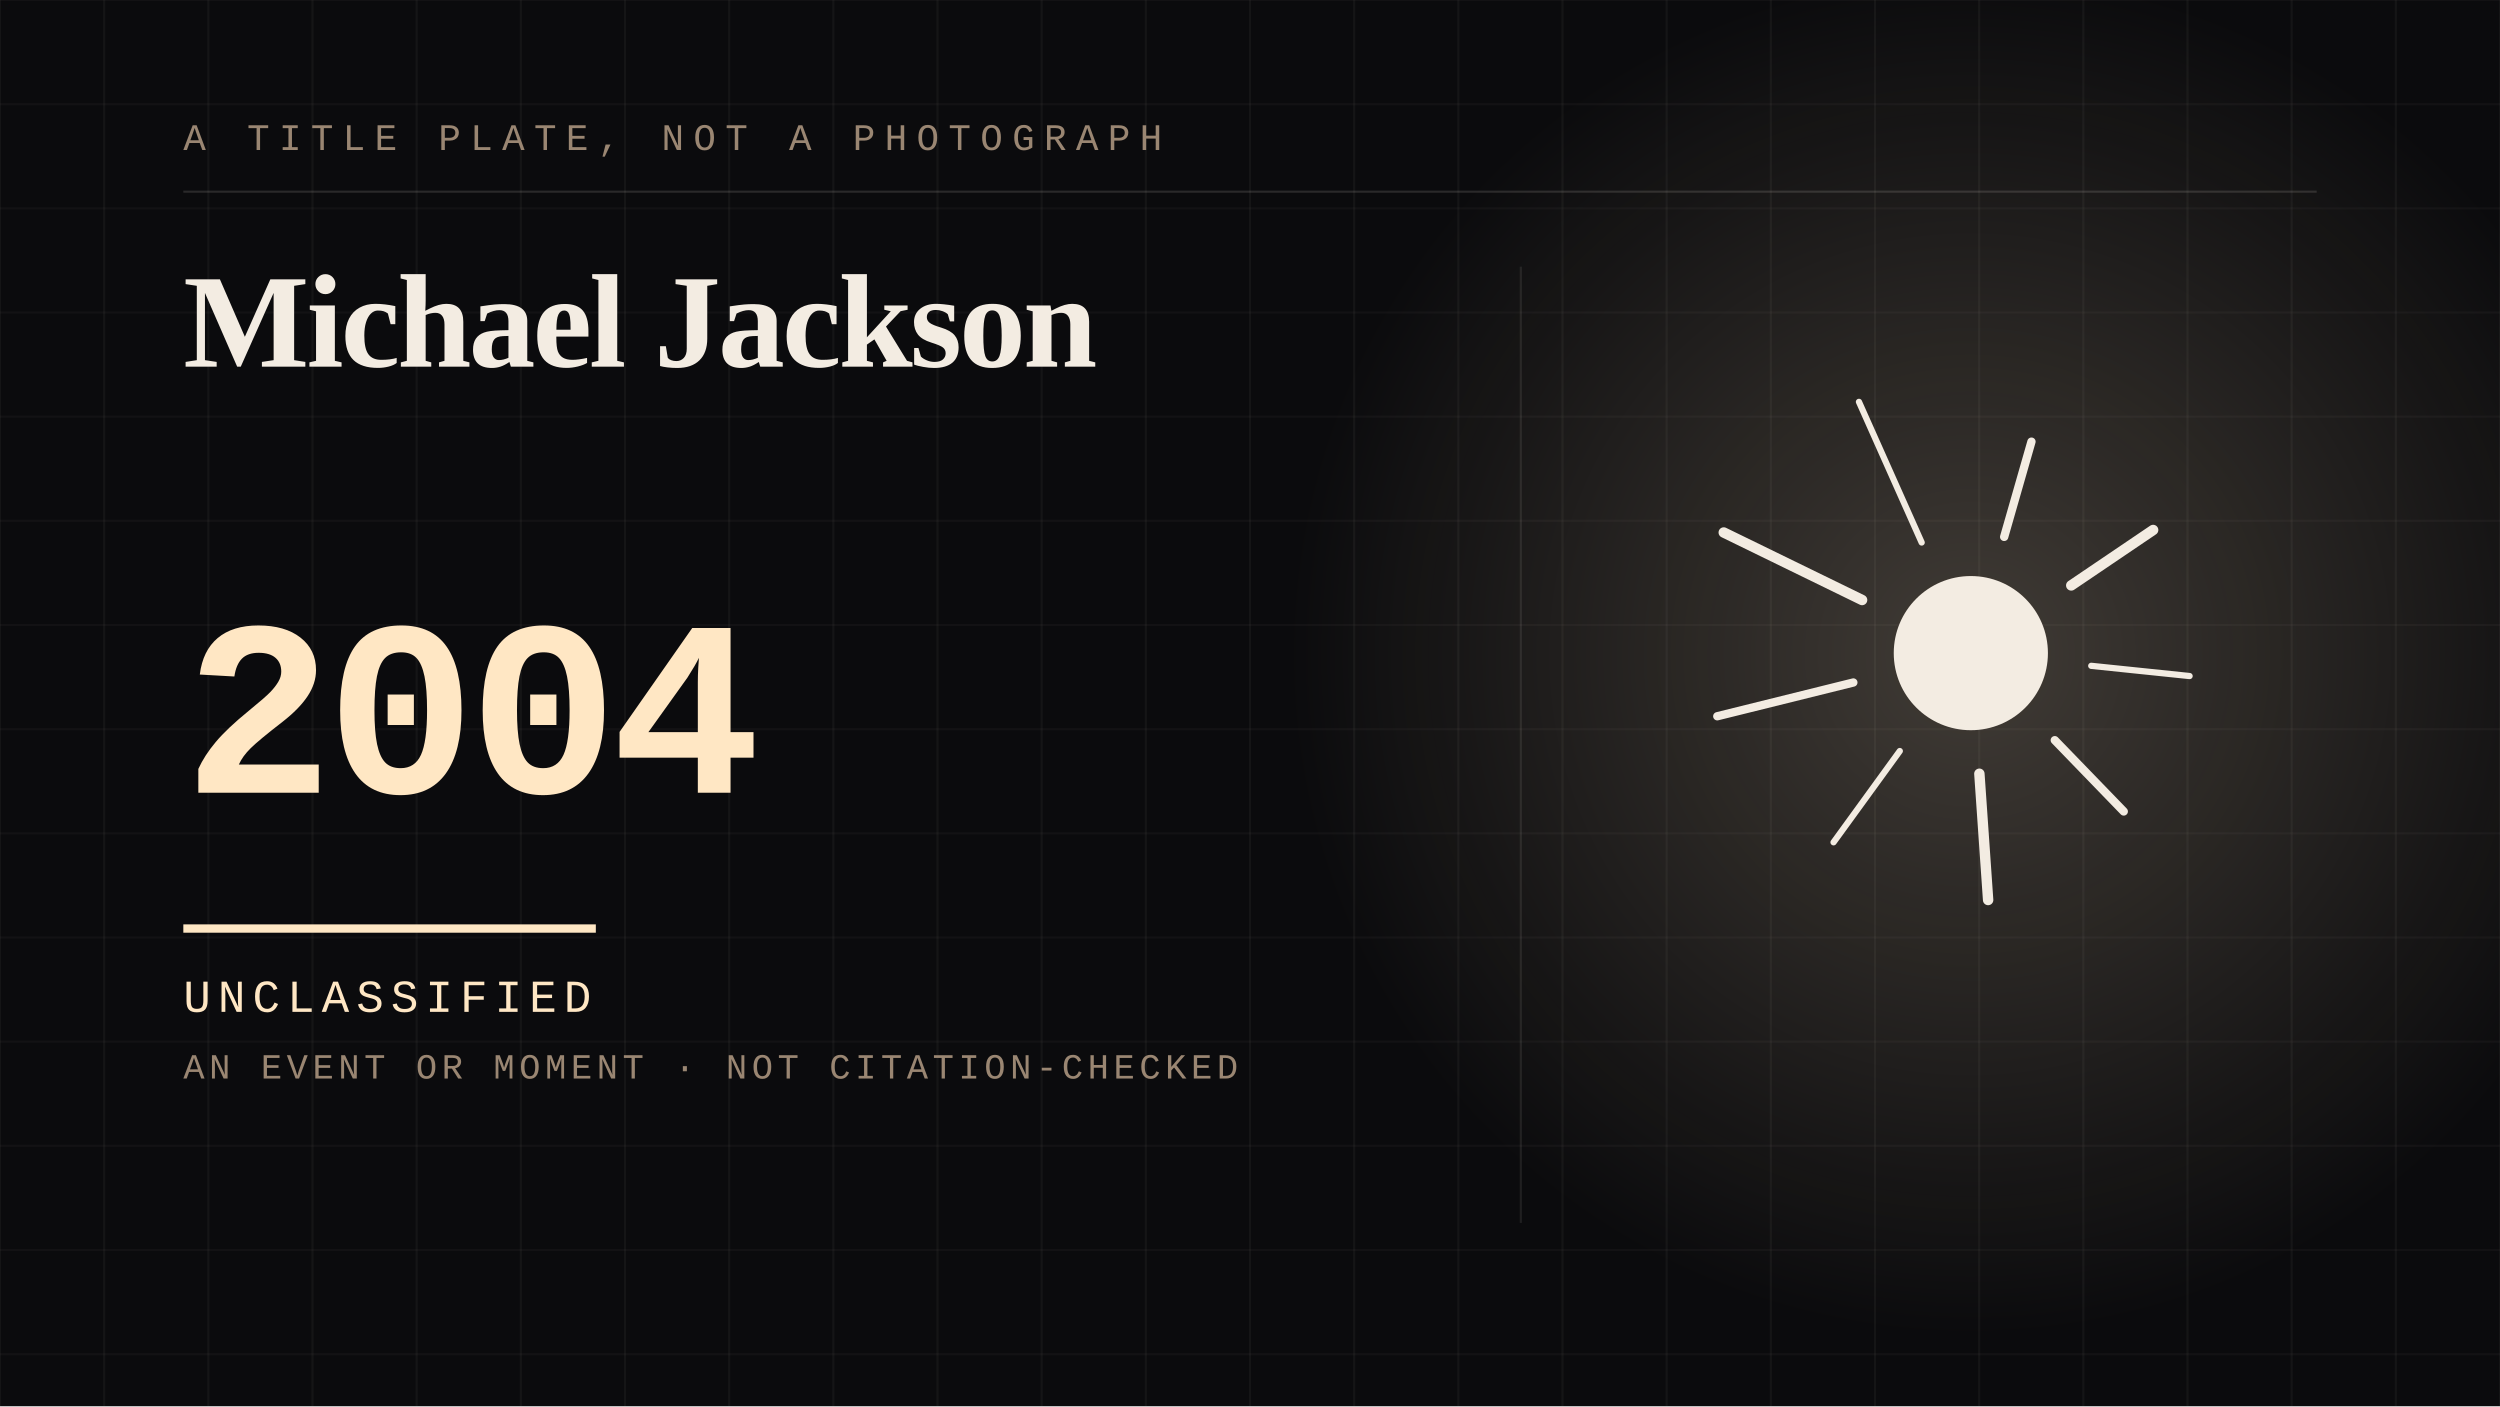
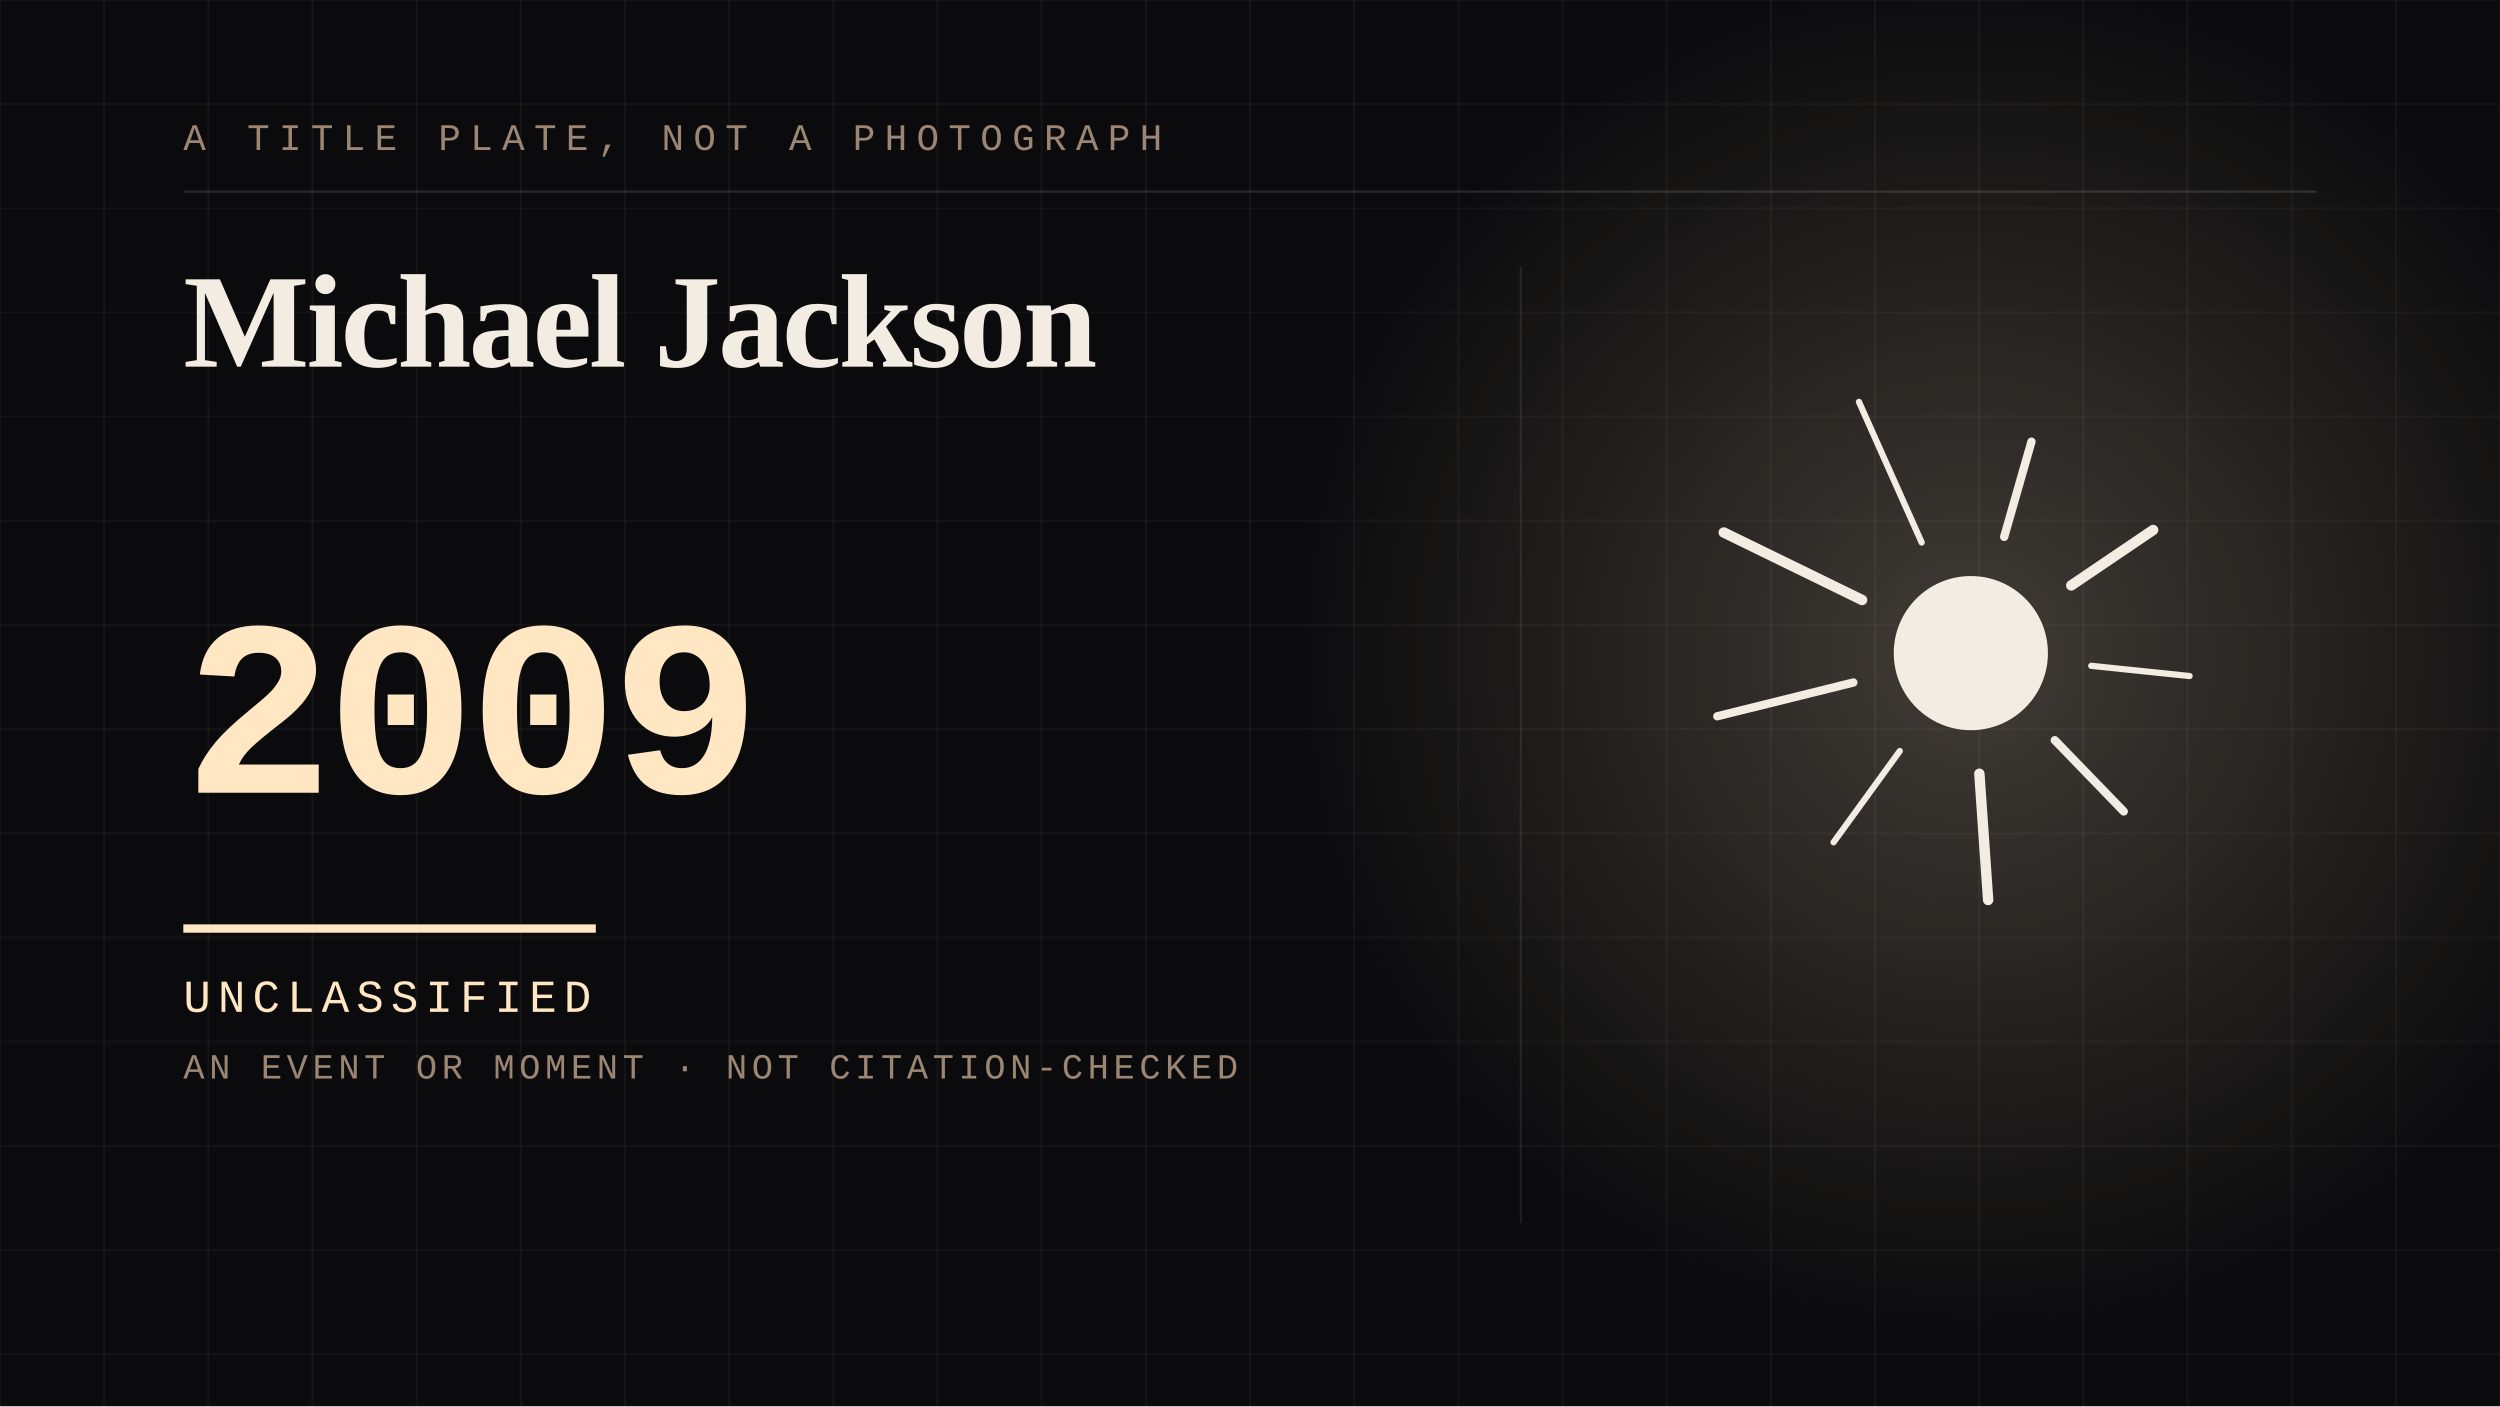
- <svg xmlns="http://www.w3.org/2000/svg" viewBox="0 0 1200 675" width="1200" height="675" role="img" aria-label="Title plate: Michael Jackson, 2004, An event or moment, Unclassified. Drawn from the entry's own record, not a photograph.">
+ <svg xmlns="http://www.w3.org/2000/svg" viewBox="0 0 1200 675" width="1200" height="675" role="img" aria-label="Title plate: Michael Jackson, 2009, An event or moment, Unclassified. Drawn from the entry's own record, not a photograph.">
  <rect width="1200" height="675" fill="#0b0b0d" />
  <line x1="0" y1="0" x2="0" y2="675" stroke="#f3ece2" stroke-width="1" opacity=".045" />
  <line x1="50" y1="0" x2="50" y2="675" stroke="#f3ece2" stroke-width="1" opacity=".045" />
  <line x1="100" y1="0" x2="100" y2="675" stroke="#f3ece2" stroke-width="1" opacity=".045" />
  <line x1="150" y1="0" x2="150" y2="675" stroke="#f3ece2" stroke-width="1" opacity=".045" />
  <line x1="200" y1="0" x2="200" y2="675" stroke="#f3ece2" stroke-width="1" opacity=".045" />
  <line x1="250" y1="0" x2="250" y2="675" stroke="#f3ece2" stroke-width="1" opacity=".045" />
  <line x1="300" y1="0" x2="300" y2="675" stroke="#f3ece2" stroke-width="1" opacity=".045" />
  <line x1="350" y1="0" x2="350" y2="675" stroke="#f3ece2" stroke-width="1" opacity=".045" />
  <line x1="400" y1="0" x2="400" y2="675" stroke="#f3ece2" stroke-width="1" opacity=".045" />
  <line x1="450" y1="0" x2="450" y2="675" stroke="#f3ece2" stroke-width="1" opacity=".045" />
  <line x1="500" y1="0" x2="500" y2="675" stroke="#f3ece2" stroke-width="1" opacity=".045" />
  <line x1="550" y1="0" x2="550" y2="675" stroke="#f3ece2" stroke-width="1" opacity=".045" />
  <line x1="600" y1="0" x2="600" y2="675" stroke="#f3ece2" stroke-width="1" opacity=".045" />
  <line x1="650" y1="0" x2="650" y2="675" stroke="#f3ece2" stroke-width="1" opacity=".045" />
  <line x1="700" y1="0" x2="700" y2="675" stroke="#f3ece2" stroke-width="1" opacity=".045" />
  <line x1="750" y1="0" x2="750" y2="675" stroke="#f3ece2" stroke-width="1" opacity=".045" />
  <line x1="800" y1="0" x2="800" y2="675" stroke="#f3ece2" stroke-width="1" opacity=".045" />
  <line x1="850" y1="0" x2="850" y2="675" stroke="#f3ece2" stroke-width="1" opacity=".045" />
  <line x1="900" y1="0" x2="900" y2="675" stroke="#f3ece2" stroke-width="1" opacity=".045" />
  <line x1="950" y1="0" x2="950" y2="675" stroke="#f3ece2" stroke-width="1" opacity=".045" />
  <line x1="1000" y1="0" x2="1000" y2="675" stroke="#f3ece2" stroke-width="1" opacity=".045" />
  <line x1="1050" y1="0" x2="1050" y2="675" stroke="#f3ece2" stroke-width="1" opacity=".045" />
  <line x1="1100" y1="0" x2="1100" y2="675" stroke="#f3ece2" stroke-width="1" opacity=".045" />
  <line x1="1150" y1="0" x2="1150" y2="675" stroke="#f3ece2" stroke-width="1" opacity=".045" />
  <line x1="1200" y1="0" x2="1200" y2="675" stroke="#f3ece2" stroke-width="1" opacity=".045" />
  <line x1="0" y1="0" x2="1200" y2="0" stroke="#f3ece2" stroke-width="1" opacity=".035" />
  <line x1="0" y1="50" x2="1200" y2="50" stroke="#f3ece2" stroke-width="1" opacity=".035" />
  <line x1="0" y1="100" x2="1200" y2="100" stroke="#f3ece2" stroke-width="1" opacity=".035" />
  <line x1="0" y1="150" x2="1200" y2="150" stroke="#f3ece2" stroke-width="1" opacity=".035" />
  <line x1="0" y1="200" x2="1200" y2="200" stroke="#f3ece2" stroke-width="1" opacity=".035" />
  <line x1="0" y1="250" x2="1200" y2="250" stroke="#f3ece2" stroke-width="1" opacity=".035" />
  <line x1="0" y1="300" x2="1200" y2="300" stroke="#f3ece2" stroke-width="1" opacity=".035" />
  <line x1="0" y1="350" x2="1200" y2="350" stroke="#f3ece2" stroke-width="1" opacity=".035" />
  <line x1="0" y1="400" x2="1200" y2="400" stroke="#f3ece2" stroke-width="1" opacity=".035" />
  <line x1="0" y1="450" x2="1200" y2="450" stroke="#f3ece2" stroke-width="1" opacity=".035" />
  <line x1="0" y1="500" x2="1200" y2="500" stroke="#f3ece2" stroke-width="1" opacity=".035" />
  <line x1="0" y1="550" x2="1200" y2="550" stroke="#f3ece2" stroke-width="1" opacity=".035" />
  <line x1="0" y1="600" x2="1200" y2="600" stroke="#f3ece2" stroke-width="1" opacity=".035" />
  <line x1="0" y1="650" x2="1200" y2="650" stroke="#f3ece2" stroke-width="1" opacity=".035" />
  <defs>
    <radialGradient id="pg" cx=".5" cy=".5" r=".5">
      <stop offset="0" stop-color="#ffe7c4" stop-opacity=".22" />
      <stop offset="1" stop-color="#ffe7c4" stop-opacity="0" />
    </radialGradient>
  </defs>
  <circle cx="946" cy="314" r="330" fill="url(#pg)" />
  <circle cx="946.0" cy="313.5" r="37.0" fill="#f3ece2" />
  <line x1="1003.8" y1="319.6" x2="1051.0" y2="324.5" stroke="#f3ece2" stroke-width="3" stroke-linecap="round" />
  <line x1="986.3" y1="355.3" x2="1019.4" y2="389.5" stroke="#f3ece2" stroke-width="4" stroke-linecap="round" />
  <line x1="950.1" y1="371.4" x2="954.3" y2="432.0" stroke="#f3ece2" stroke-width="5" stroke-linecap="round" />
  <line x1="911.9" y1="360.5" x2="880.1" y2="404.3" stroke="#f3ece2" stroke-width="3" stroke-linecap="round" />
  <line x1="889.6" y1="327.6" x2="824.3" y2="343.8" stroke="#f3ece2" stroke-width="4" stroke-linecap="round" />
  <line x1="893.8" y1="288.0" x2="827.4" y2="255.6" stroke="#f3ece2" stroke-width="5" stroke-linecap="round" />
  <line x1="922.4" y1="260.4" x2="892.3" y2="192.9" stroke="#f3ece2" stroke-width="3" stroke-linecap="round" />
  <line x1="962.0" y1="257.7" x2="975.1" y2="212.0" stroke="#f3ece2" stroke-width="4" stroke-linecap="round" />
  <line x1="994.2" y1="281.0" x2="1033.5" y2="254.4" stroke="#f3ece2" stroke-width="5" stroke-linecap="round" />
  <text x="88" y="176.0" font-family="Georgia,&quot;Times New Roman&quot;,serif" font-size="64" font-weight="700" fill="#f3ece2" letter-spacing="-1.3">Michael Jackson</text>
-   <text x="88" y="380.5" font-family="Consolas,&quot;Courier New&quot;,monospace" font-size="120" font-weight="700" letter-spacing="-3.6" fill="#ffe7c4">2004</text>
+   <text x="88" y="380.5" font-family="Consolas,&quot;Courier New&quot;,monospace" font-size="120" font-weight="700" letter-spacing="-3.6" fill="#ffe7c4">2009</text>
  <line x1="88" y1="445.7" x2="286.0" y2="445.7" stroke="#ffe7c4" stroke-width="4" />
  <text x="88" y="485.7" font-family="Consolas,&quot;Courier New&quot;,monospace" font-size="22" letter-spacing="3.4" fill="#ffe7c4">UNCLASSIFIED</text>
  <text x="88" y="517.7" font-family="Consolas,&quot;Courier New&quot;,monospace" font-size="17" letter-spacing="2.2" fill="#9a8672">AN EVENT OR MOMENT  ·  NOT CITATION-CHECKED</text>
  <text x="88" y="72" font-family="Consolas,&quot;Courier New&quot;,monospace" font-size="18" letter-spacing="4.5" fill="#9a8672">A TITLE PLATE, NOT A PHOTOGRAPH</text>
  <line x1="88" y1="92" x2="1112" y2="92" stroke="#f3ece2" stroke-width="1" opacity=".14" />
  <line x1="730" y1="128" x2="730" y2="587" stroke="#f3ece2" stroke-width="1" opacity=".09" />
</svg>
